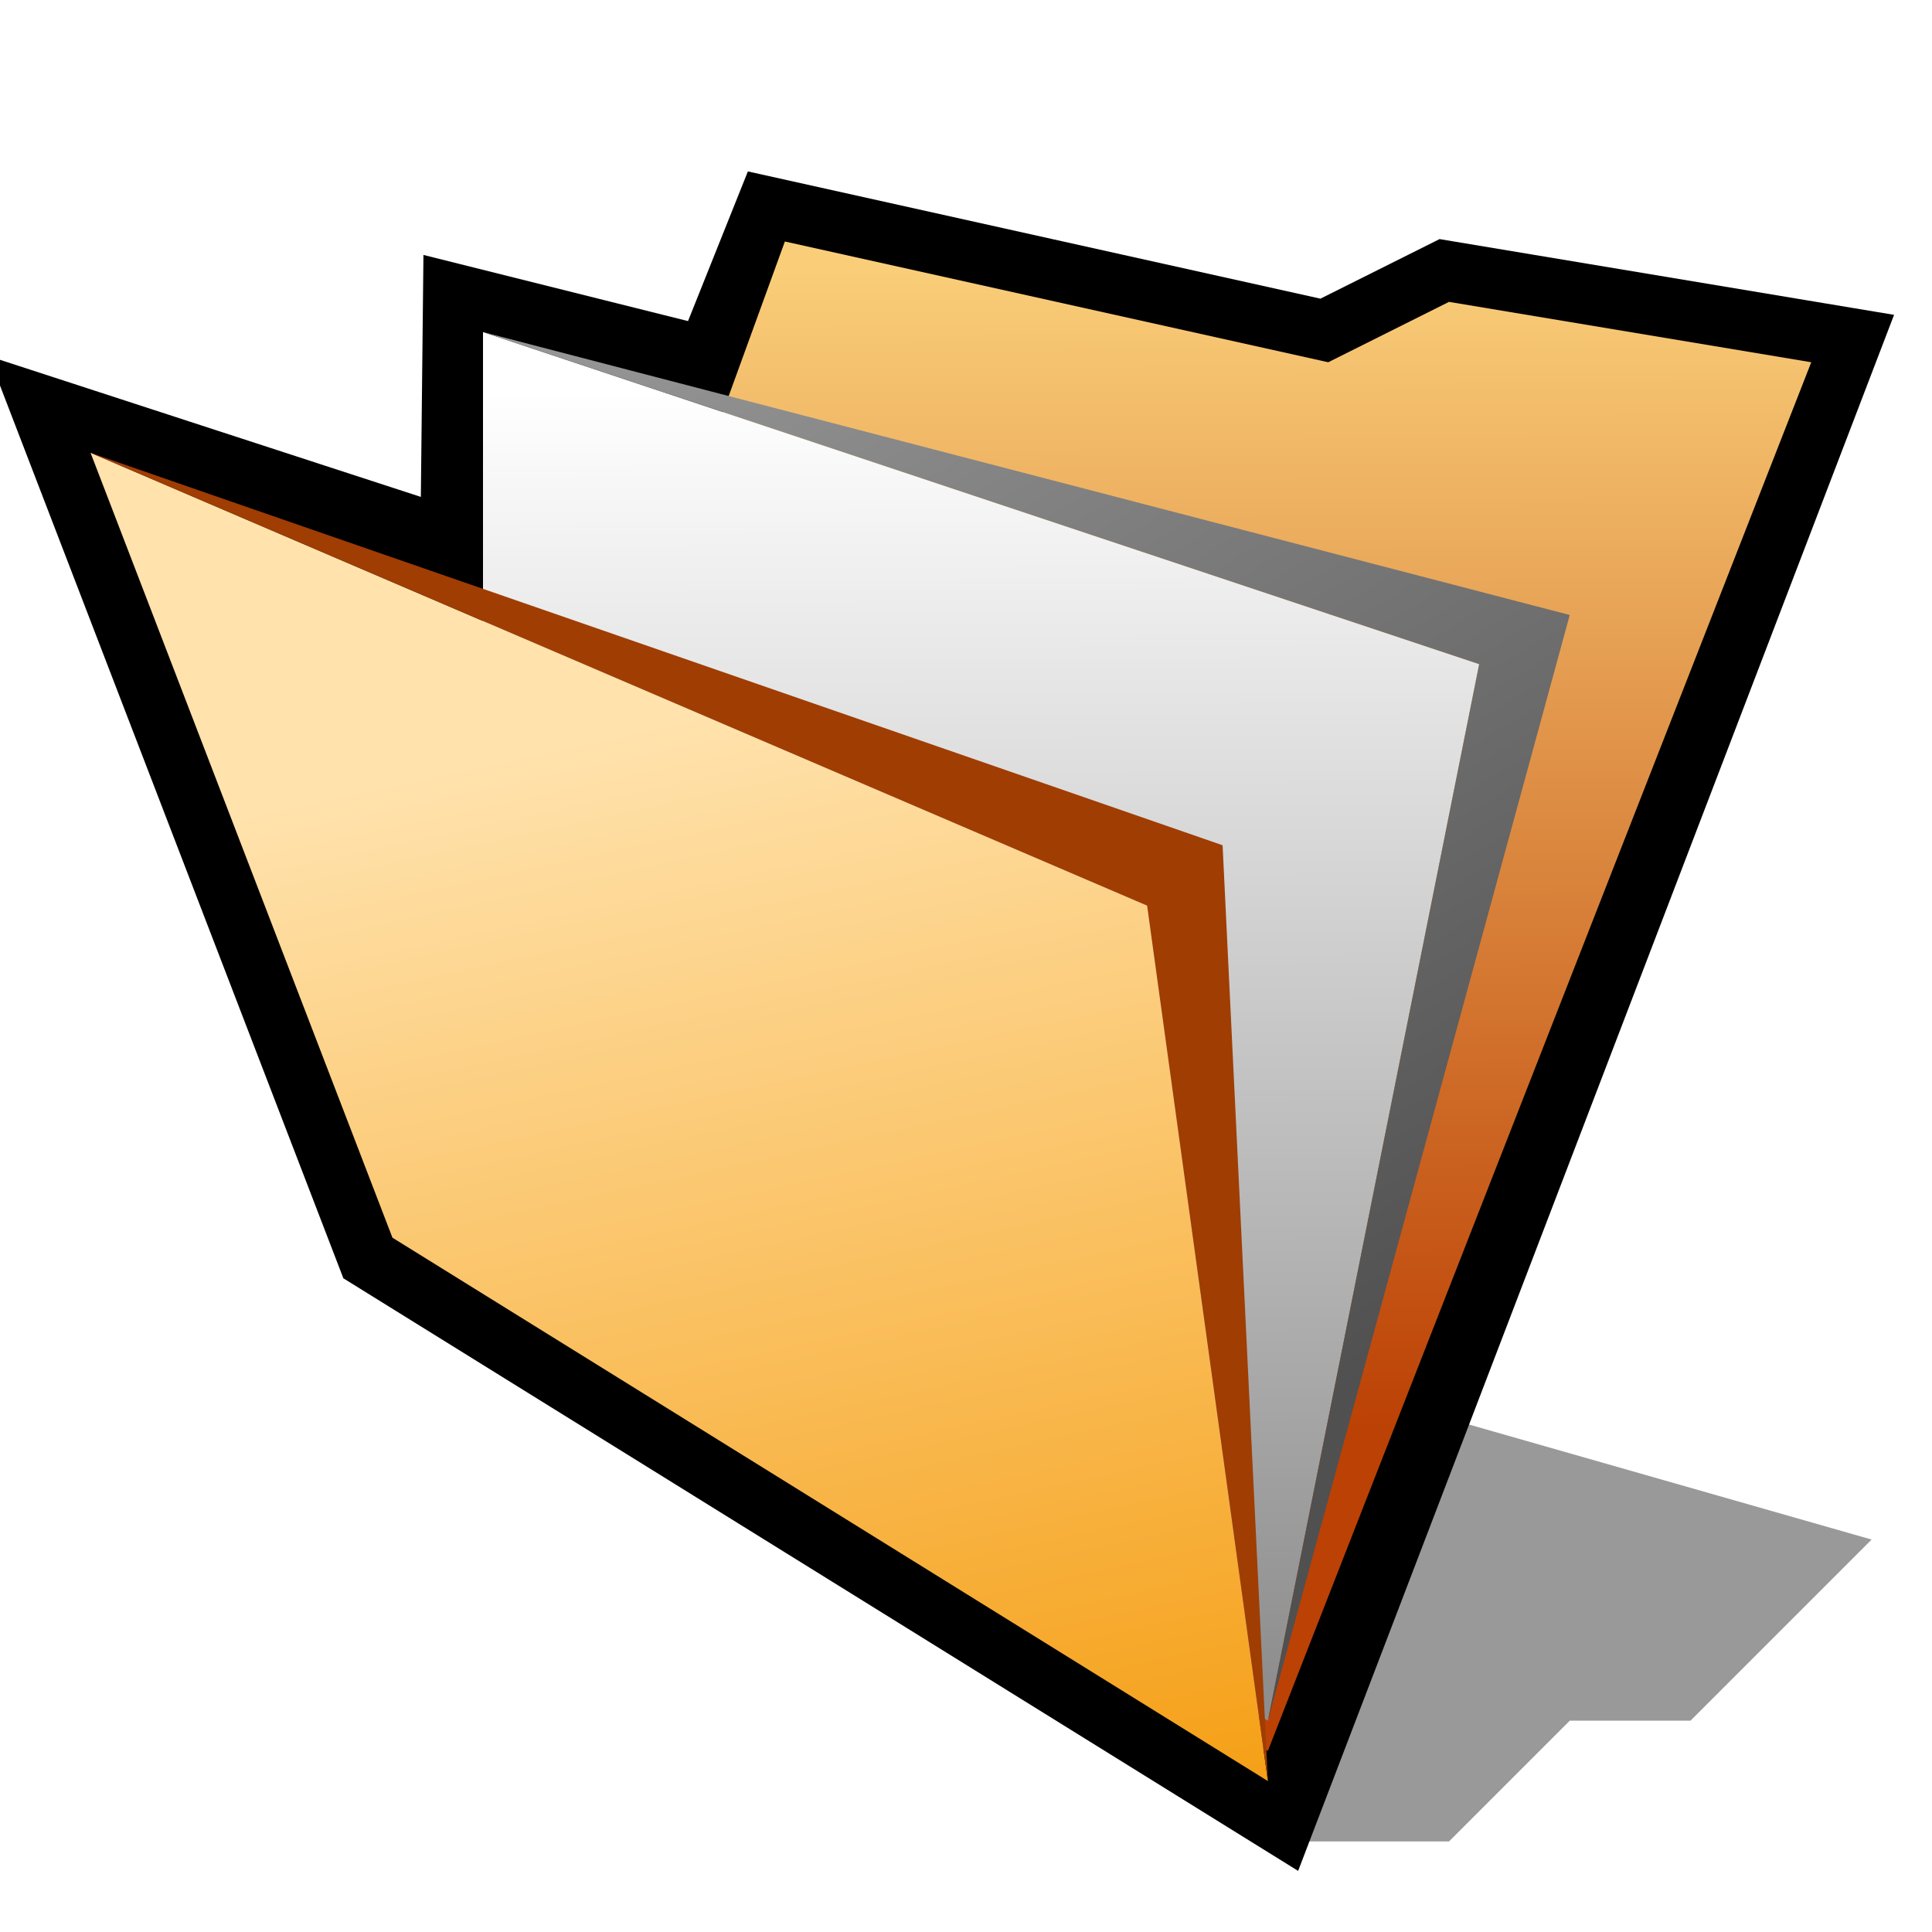
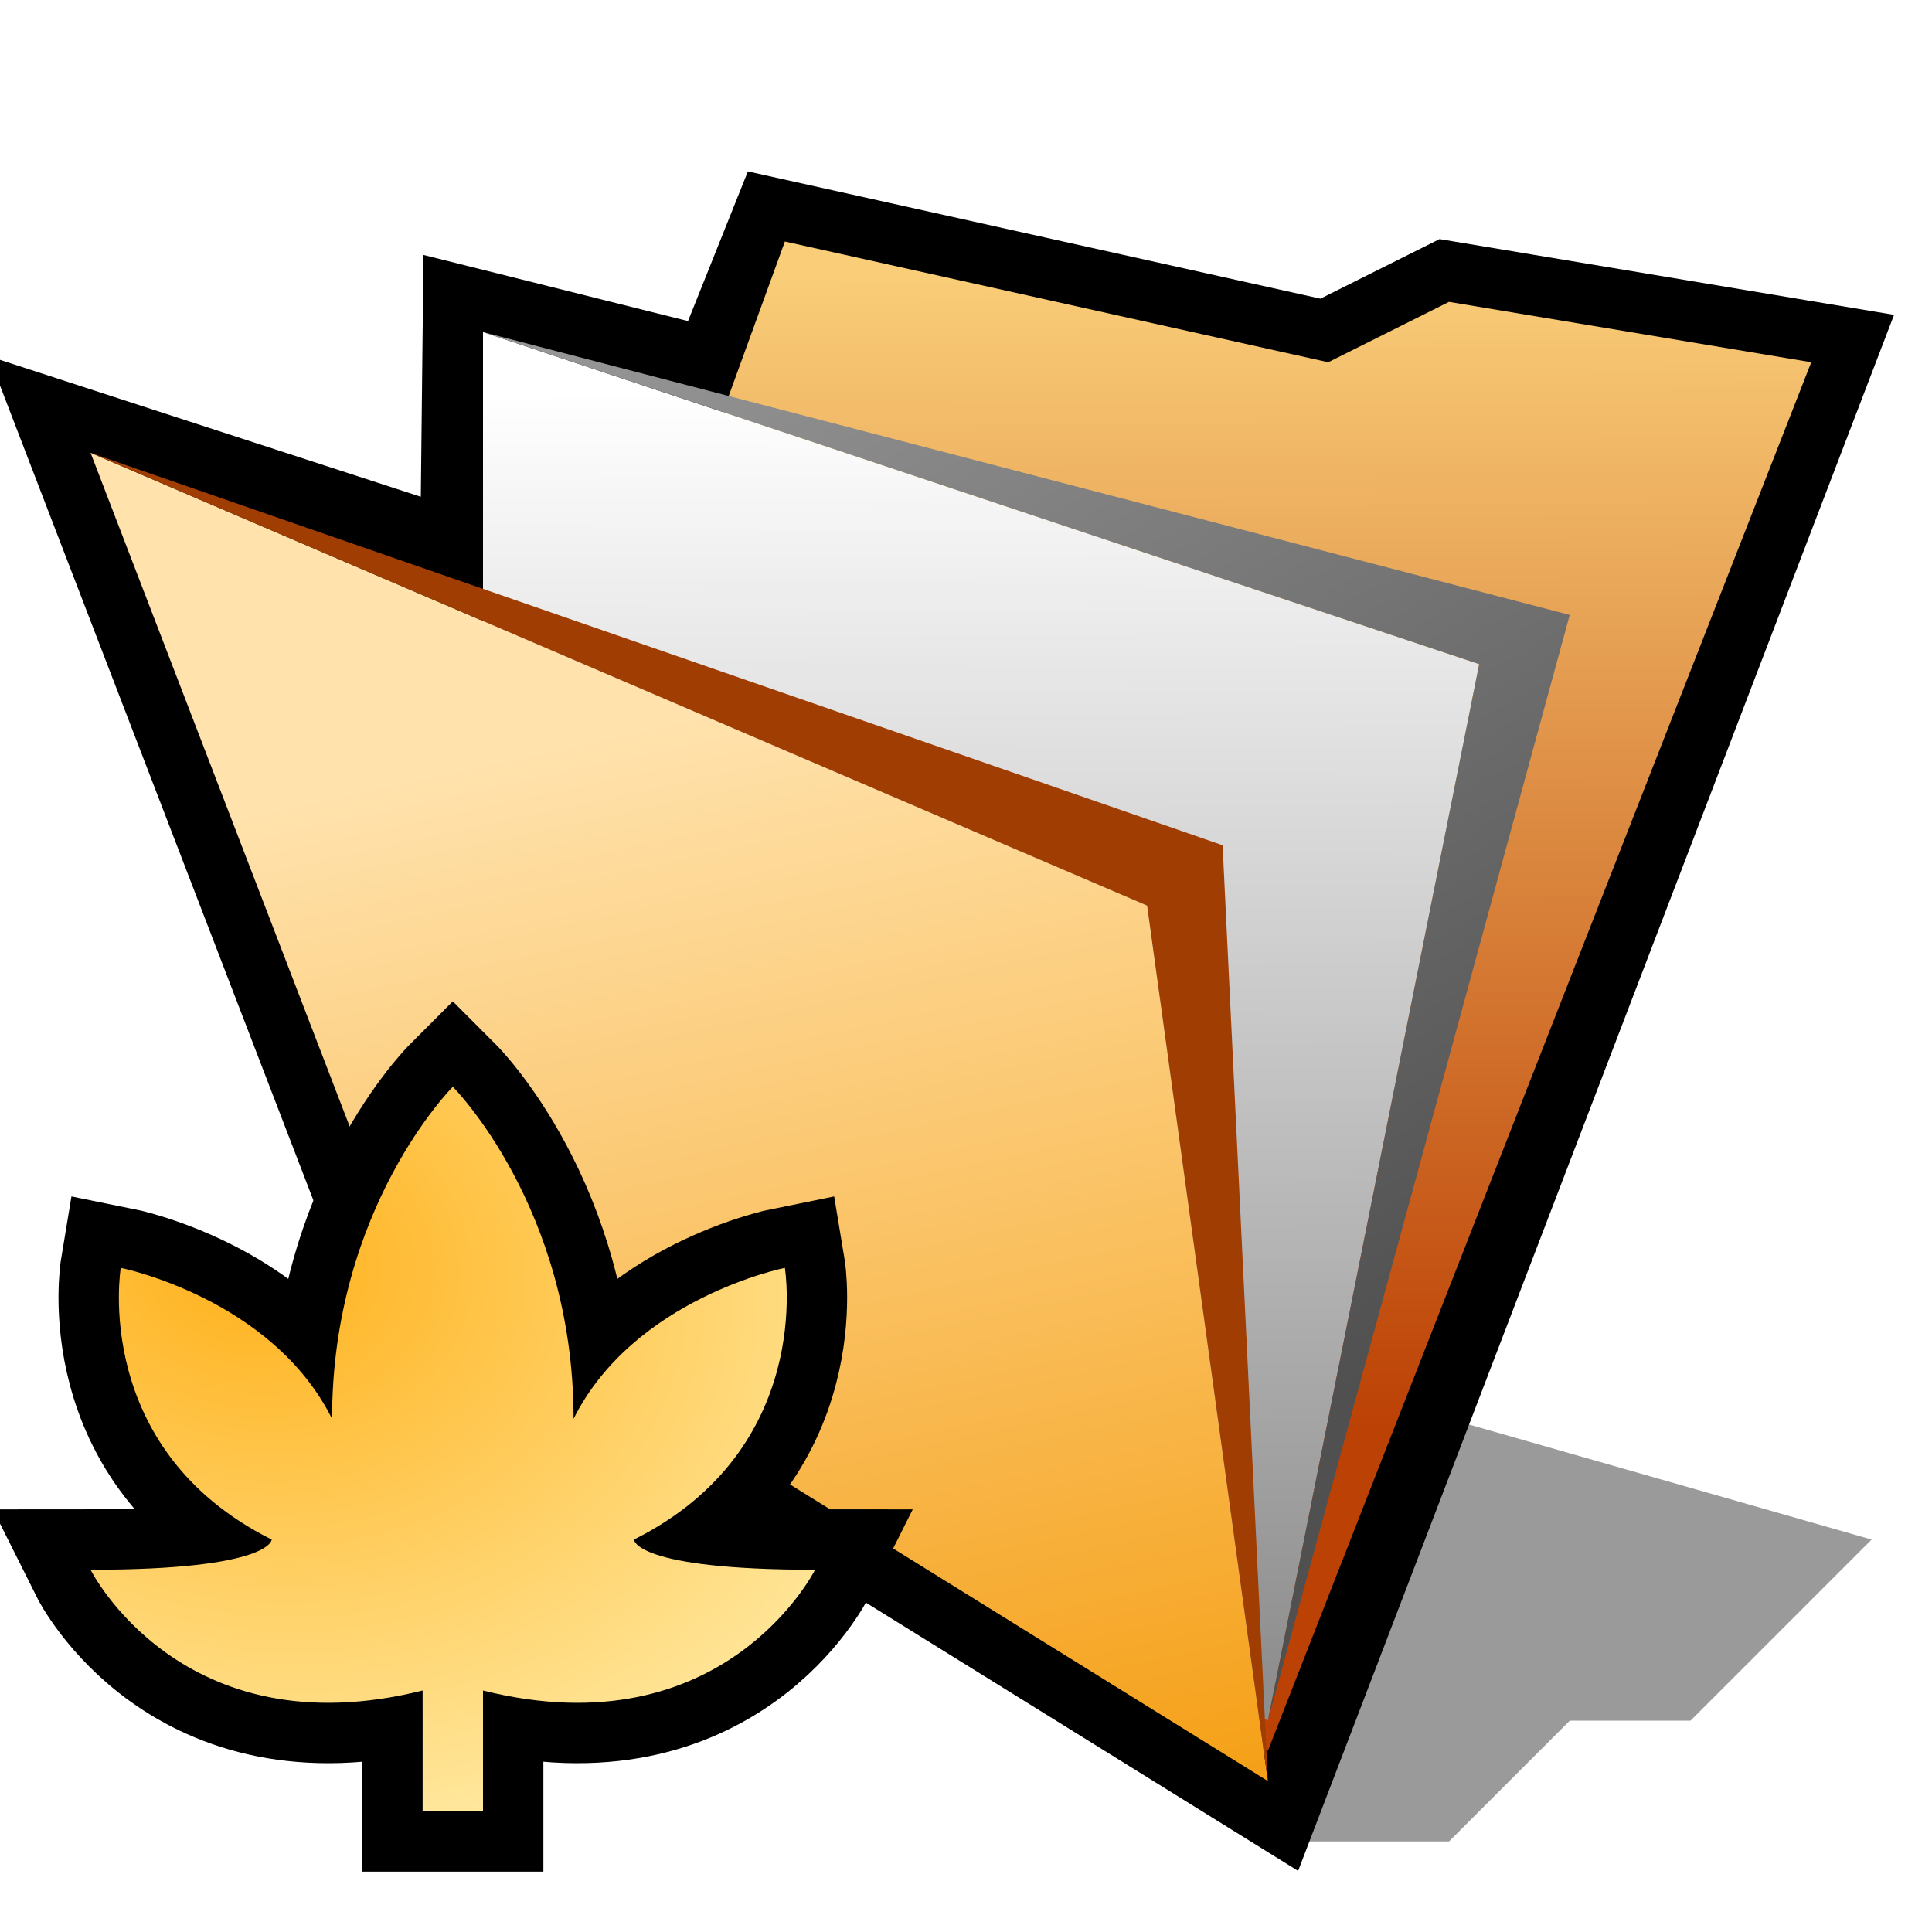
- <svg xmlns="http://www.w3.org/2000/svg" width="64" height="64" viewBox="0 0 6528 6528">
-   <path id="shape_0" d="M 4284 6222 C 4284 6222 4896 6222 4896 6222 C 4896 6222 5304 5814 5304 5814 C 5304 5814 5712 5814 5712 5814 C 5712 5814 6324 5202 6324 5202 C 6324 5202 4896 4794 4896 4794 C 4896 4794 4284 6222 4284 6222 Z " style="fill:#010101;stroke:none;fill-opacity:0.4;" />
-   <path id="shape_1" d="M 306 1530 C 306 1530 1326 4182 1326 4182 C 1326 4182 4284 6018 4284 6018 C 4284 6018 6120 1224 6120 1224 C 6120 1224 4896 1020 4896 1020 C 4896 1020 4488 1224 4488 1224 C 4488 1224 2652 816 2652 816 C 2652 816 2448 1326 2448 1326 C 2448 1326 1632 1122 1632 1122 C 1632 1122 1623 1959 1623 1959 C 1623 1959 306 1530 306 1530 Z " style="stroke-width:408;stroke-linejoin:miter;stroke-linecap:butt;stroke:#000000;fill:none;" />
+ <svg xmlns="http://www.w3.org/2000/svg" version="1.1" width="64" height="64" color-interpolation="linearRGB">
  <g>
-     <defs>
-       <linearGradient id="id1" gradientUnits="userSpaceOnUse" gradientTransform="matrix(0.001049,0.301313,-0.682648,0.002376,6016.38,2849.76)" x1="-6528" x2="6528" y1="-6528" y2="-6528">
-         <stop offset="0%" stop-color="#face79" />
-         <stop offset="100%" stop-color="#bc4105" />
-       </linearGradient>
-     </defs>
-     <path id="shape_3" d="M 2652 816 C 2652 816 1428 4182 1428 4182 C 1428 4182 4284 5916 4284 5916 C 4284 5916 6120 1224 6120 1224 C 6120 1224 4896 1020 4896 1020 C 4896 1020 4488 1224 4488 1224 C 4488 1224 2652 816 2652 816 Z " style="fill:url(#id1);stroke:none;" />
+     <path style="fill:#010101; fill-opacity:0.396" d="M42 61H48L52 57H56L62 51L48 47L42 61z" />
+     <path style="fill:none; stroke:#000000; stroke-width:4" d="M3 15L13 41L42 59L60 12L48 10L44 12L26 8L24 13L16 11L15.91 19.2L3 15z" />
+     <linearGradient id="gradient0" gradientUnits="userSpaceOnUse" x1="102.6" y1="8.5" x2="102.74" y2="47.07">
+       <stop offset="0" stop-color="#face79" />
+       <stop offset="1" stop-color="#bc4105" />
+     </linearGradient>
+     <path style="fill:url(#gradient0)" d="M26 8L14 41L42 58L60 12L48 10L44 12L26 8z" />
+     <linearGradient id="gradient1" gradientUnits="userSpaceOnUse" x1="103.24" y1="12.68" x2="103.39" y2="55.34">
+       <stop offset="0" stop-color="#ffffff" />
+       <stop offset="1" stop-color="#8e8e8e" />
+     </linearGradient>
+     <path style="fill:url(#gradient1)" d="M16 11V41L42 57L49 22L16 11z" />
+     <linearGradient id="gradient2" gradientUnits="userSpaceOnUse" x1="78.34" y1="-26.66" x2="101.46" y2="12.94">
+       <stop offset="0" stop-color="#9a9a9a" />
+       <stop offset="1" stop-color="#505050" />
+     </linearGradient>
+     <path style="fill:url(#gradient2)" d="M16 11L49 22L42 57L52 20.37L16 11z" />
+     <linearGradient id="gradient3" gradientUnits="userSpaceOnUse" x1="88.52" y1="9.59" x2="97.54" y2="51.29">
+       <stop offset="0" stop-color="#ffe2ac" />
+       <stop offset="1" stop-color="#f49806" />
+     </linearGradient>
+     <path style="fill:url(#gradient3)" d="M3 15L13 41L42 59L38 30L3 15z" />
+     <path style="fill:#a03d03" d="M3 15L38 30L42 59L40.5 28L3 15z" />
+     <path style="fill:none; stroke:#000000; stroke-width:4" d="M15 36C15 36 11 40 11 47C9 43 4 42 4 42C4 42 3 48 9 51C9 51 9 52 3 52C3 52 6 58 14 56V60H16V56C24 58 27 52 27 52C21 52 21 51 21 51C27 48 26 42 26 42C26 42 21 43 19 47C19 40 15 36 15 36z" />
+     <radialGradient id="gradient4" gradientUnits="userSpaceOnUse" cx="0" cy="0" r="64" gradientTransform="matrix(0.0874,-0.379,0.4747,0.1095,8.1495,41.5888)">
+       <stop offset="0" stop-color="#ffb11b" />
+       <stop offset="1" stop-color="#fff9c7" />
+     </radialGradient>
+     <path style="fill:url(#gradient4)" d="M15 36C15 36 11 40 11 47C9 43 4 42 4 42C4 42 3 48 9 51C9 51 9 52 3 52C3 52 6 58 14 56V60H16V56C24 58 27 52 27 52C21 52 21 51 21 51C27 48 26 42 26 42C26 42 21 43 19 47C19 40 15 36 15 36z" />
  </g>
-   <g>
-     <defs>
-       <linearGradient id="id2" gradientUnits="userSpaceOnUse" gradientTransform="matrix(0.00116,0.333334,-0.682648,0.002376,6081.9,3485.13)" x1="-6528" x2="6528" y1="-6528" y2="-6528">
-         <stop offset="0%" stop-color="#ffffff" />
-         <stop offset="100%" stop-color="#8e8e8e" />
-       </linearGradient>
-     </defs>
-     <path id="shape_4" d="M 1632 1122 C 1632 1122 1632 4182 1632 4182 C 1632 4182 4284 5814 4284 5814 C 4284 5814 4998 2244 4998 2244 C 4998 2244 1632 1122 1632 1122 Z " style="fill:url(#id2);stroke:none;" />
-   </g>
-   <g>
-     <defs>
-       <linearGradient id="id3" gradientUnits="userSpaceOnUse" gradientTransform="matrix(0.180592,0.309502,-0.589619,0.344038,5321.03,1546.34)" x1="-6528" x2="6528" y1="-6528" y2="-6528">
-         <stop offset="0%" stop-color="#9a9a9a" />
-         <stop offset="100%" stop-color="#505050" />
-       </linearGradient>
-     </defs>
-     <path id="shape_5" d="M 1632 1122 C 1632 1122 4998 2244 4998 2244 C 4998 2244 4284 5814 4284 5814 C 4284 5814 5304 2078 5304 2078 C 5304 2078 1632 1122 1632 1122 Z " style="fill:url(#id3);stroke:none;" />
-   </g>
-   <g>
-     <defs>
-       <linearGradient id="id4" gradientUnits="userSpaceOnUse" gradientTransform="matrix(0.070496,0.325796,-0.66721,0.144371,5133.79,4047.6)" x1="-6528" x2="6528" y1="-6528" y2="-6528">
-         <stop offset="0%" stop-color="#ffe2ac" />
-         <stop offset="100%" stop-color="#f49806" />
-       </linearGradient>
-     </defs>
-     <path id="shape_6" d="M 306 1530 C 306 1530 1326 4182 1326 4182 C 1326 4182 4284 6018 4284 6018 C 4284 6018 3876 3060 3876 3060 C 3876 3060 306 1530 306 1530 Z " style="fill:url(#id4);stroke:none;" />
-   </g>
-   <path id="shape_7" d="M 306 1530 C 306 1530 3876 3060 3876 3060 C 3876 3060 4284 6018 4284 6018 C 4284 6018 4131 2856 4131 2856 C 4131 2856 306 1530 306 1530 Z " style="fill:#a03d03;stroke:none;" />
</svg>
